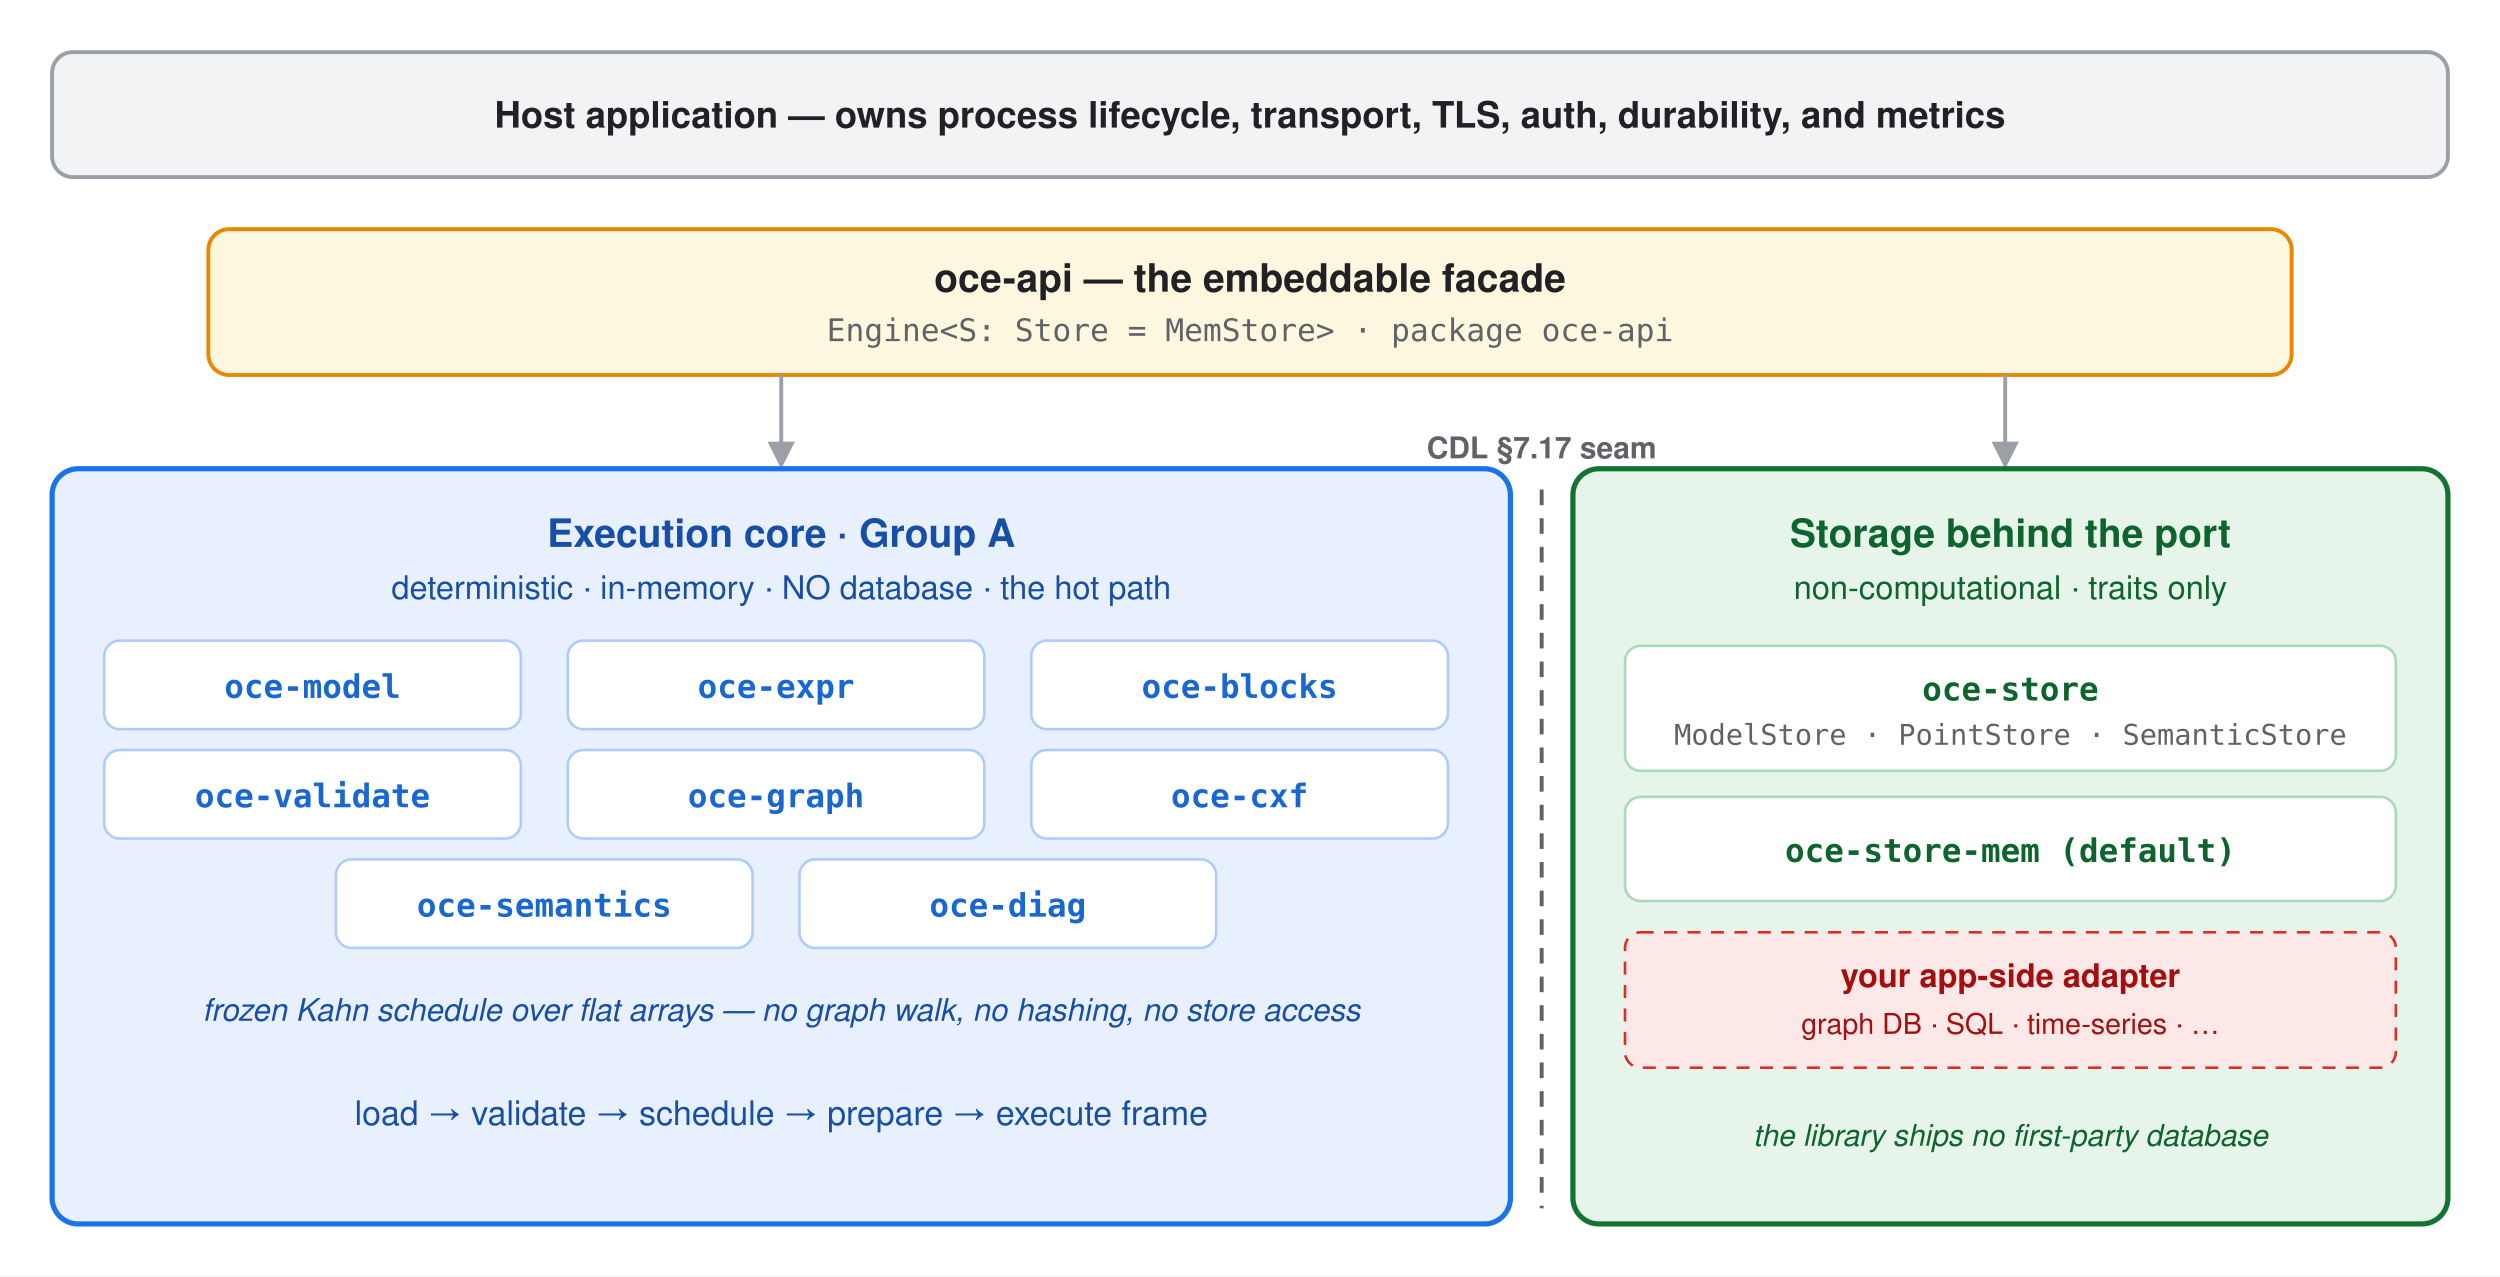
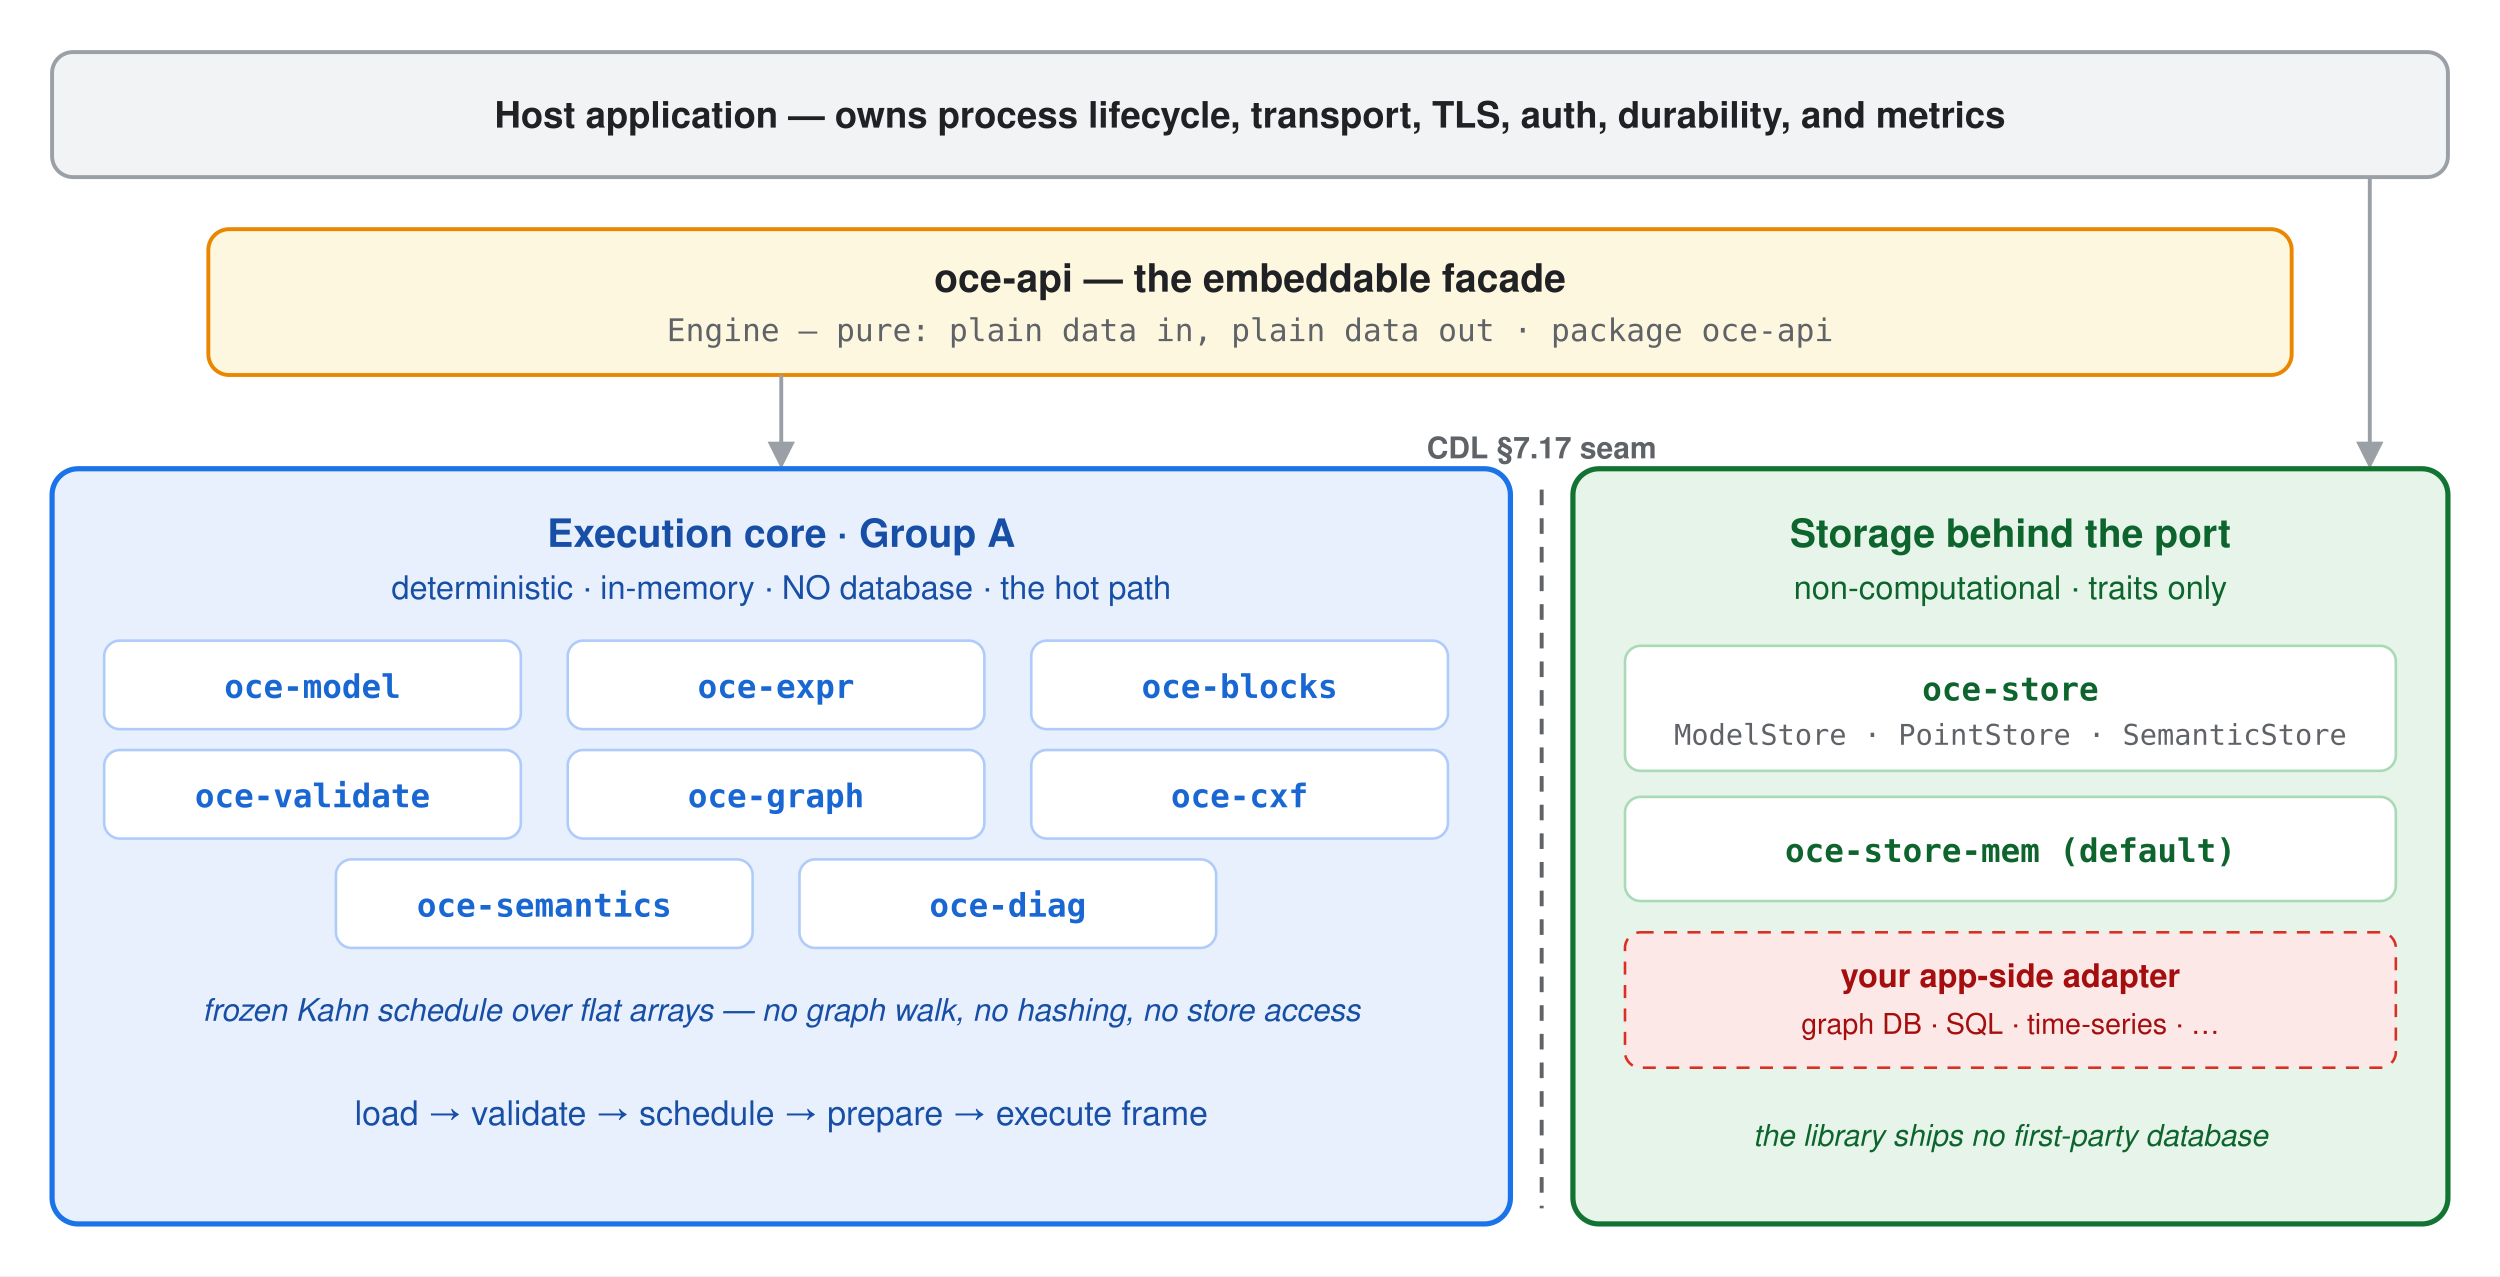
<svg xmlns="http://www.w3.org/2000/svg" viewBox="0 0 960 490" font-family="-apple-system, Segoe UI, Helvetica, Arial, sans-serif" role="img" aria-labelledby="title desc">
  <rect width="960" height="490" fill="#ffffff" />
  <rect x="20" y="20" width="920" height="48" rx="8" fill="#f1f3f4" stroke="#9aa0a6" stroke-width="1.5" />
  <text x="480" y="49" text-anchor="middle" font-size="14" font-weight="600" fill="#202124">Host application — owns process lifecycle, transport, TLS, auth, durability, and metrics</text>
  <rect x="80" y="88" width="800" height="56" rx="8" fill="#fef7e0" stroke="#ea8600" stroke-width="1.5" />
  <text x="480" y="112" text-anchor="middle" font-size="15" font-weight="700" fill="#202124">oce-api — the embeddable facade</text>
-   <text x="480" y="131" text-anchor="middle" font-size="12" fill="#5f6368" font-family="ui-monospace, SFMono-Regular, Menlo, Consolas, monospace">Engine&lt;S: Store = MemStore&gt; · package oce-api</text>
+   <text x="480" y="131" text-anchor="middle" font-size="12" fill="#5f6368" font-family="ui-monospace, SFMono-Regular, Menlo, Consolas, monospace">Engine — pure: plain data in, plain data out · package oce-api</text>
  <path d="M300 144 L300 178" stroke="#9aa0a6" stroke-width="1.5" fill="none" marker-end="url(#arrow)" />
-   <path d="M770 144 L770 178" stroke="#9aa0a6" stroke-width="1.5" fill="none" marker-end="url(#arrow)" />
+   <path d="M910 68 L910 178" stroke="#9aa0a6" stroke-width="1.5" fill="none" marker-end="url(#arrow)" />
  <rect x="20" y="180" width="560" height="290" rx="10" fill="#e8f0fe" stroke="#1a73e8" stroke-width="2" />
  <text x="300" y="210" text-anchor="middle" font-size="15" font-weight="700" fill="#174ea6">Execution core · Group A</text>
  <text x="300" y="230" text-anchor="middle" font-size="12.5" fill="#174ea6">deterministic · in-memory · NO database · the hot path</text>
  <g font-size="12.5" font-weight="600" fill="#1967d2" font-family="ui-monospace, SFMono-Regular, Menlo, Consolas, monospace">
    <rect x="40 " y="246" width="160" height="34" rx="6" fill="#ffffff" stroke="#aecbfa" />
    <text x="120" y="268" text-anchor="middle">oce-model</text>
    <rect x="218" y="246" width="160" height="34" rx="6" fill="#ffffff" stroke="#aecbfa" />
    <text x="298" y="268" text-anchor="middle">oce-expr</text>
    <rect x="396" y="246" width="160" height="34" rx="6" fill="#ffffff" stroke="#aecbfa" />
    <text x="476" y="268" text-anchor="middle">oce-blocks</text>
    <rect x="40 " y="288" width="160" height="34" rx="6" fill="#ffffff" stroke="#aecbfa" />
    <text x="120" y="310" text-anchor="middle">oce-validate</text>
    <rect x="218" y="288" width="160" height="34" rx="6" fill="#ffffff" stroke="#aecbfa" />
    <text x="298" y="310" text-anchor="middle">oce-graph</text>
    <rect x="396" y="288" width="160" height="34" rx="6" fill="#ffffff" stroke="#aecbfa" />
    <text x="476" y="310" text-anchor="middle">oce-cxf</text>
    <rect x="129" y="330" width="160" height="34" rx="6" fill="#ffffff" stroke="#aecbfa" />
    <text x="209" y="352" text-anchor="middle">oce-semantics</text>
    <rect x="307" y="330" width="160" height="34" rx="6" fill="#ffffff" stroke="#aecbfa" />
    <text x="387" y="352" text-anchor="middle">oce-diag</text>
  </g>
  <text x="300" y="392" text-anchor="middle" font-size="12" fill="#174ea6" font-style="italic">frozen Kahn schedule over flat arrays — no graph walk, no hashing, no store access</text>
  <text x="300" y="432" text-anchor="middle" font-size="13" fill="#174ea6">load → validate → schedule → prepare → execute frame</text>
  <line x1="592" y1="188" x2="592" y2="464" stroke="#5f6368" stroke-width="1.5" stroke-dasharray="6 5" />
  <text x="592" y="176" text-anchor="middle" font-size="11.5" font-weight="600" fill="#5f6368">CDL §7.17 seam</text>
  <rect x="604" y="180" width="336" height="290" rx="10" fill="#e6f4ea" stroke="#137333" stroke-width="2" />
  <text x="772" y="210" text-anchor="middle" font-size="15" font-weight="700" fill="#0d652d">Storage behind the port</text>
  <text x="772" y="230" text-anchor="middle" font-size="12.5" fill="#0d652d">non-computational · traits only</text>
  <g>
    <rect x="624" y="248" width="296" height="48" rx="6" fill="#ffffff" stroke="#a8dab5" />
    <text x="772" y="269" text-anchor="middle" font-size="12.5" font-weight="700" fill="#0d652d" font-family="ui-monospace, SFMono-Regular, Menlo, Consolas, monospace">oce-store</text>
    <text x="772" y="286" text-anchor="middle" font-size="11" fill="#5f6368" font-family="ui-monospace, SFMono-Regular, Menlo, Consolas, monospace">ModelStore · PointStore · SemanticStore</text>
    <rect x="624" y="306" width="296" height="40" rx="6" fill="#ffffff" stroke="#a8dab5" />
    <text x="772" y="331" text-anchor="middle" font-size="12.5" font-weight="600" fill="#0d652d" font-family="ui-monospace, SFMono-Regular, Menlo, Consolas, monospace">oce-store-mem (default)</text>
    <rect x="624" y="358" width="296" height="52" rx="6" fill="#fce8e6" stroke="#d93025" stroke-dasharray="5 4" />
    <text x="772" y="379" text-anchor="middle" font-size="12.5" font-weight="600" fill="#a50e0e">your app-side adapter</text>
    <text x="772" y="397" text-anchor="middle" font-size="11" fill="#a50e0e">graph DB · SQL · time-series · …</text>
  </g>
  <text x="772" y="440" text-anchor="middle" font-size="11.5" fill="#0d652d" font-style="italic">the library ships no first-party database</text>
  <defs>
    <marker id="arrow" viewBox="0 0 10 10" refX="8" refY="5" markerWidth="7" markerHeight="7" orient="auto-start-reverse">
      <path d="M0 0 L10 5 L0 10 z" fill="#9aa0a6" />
    </marker>
  </defs>
</svg>
